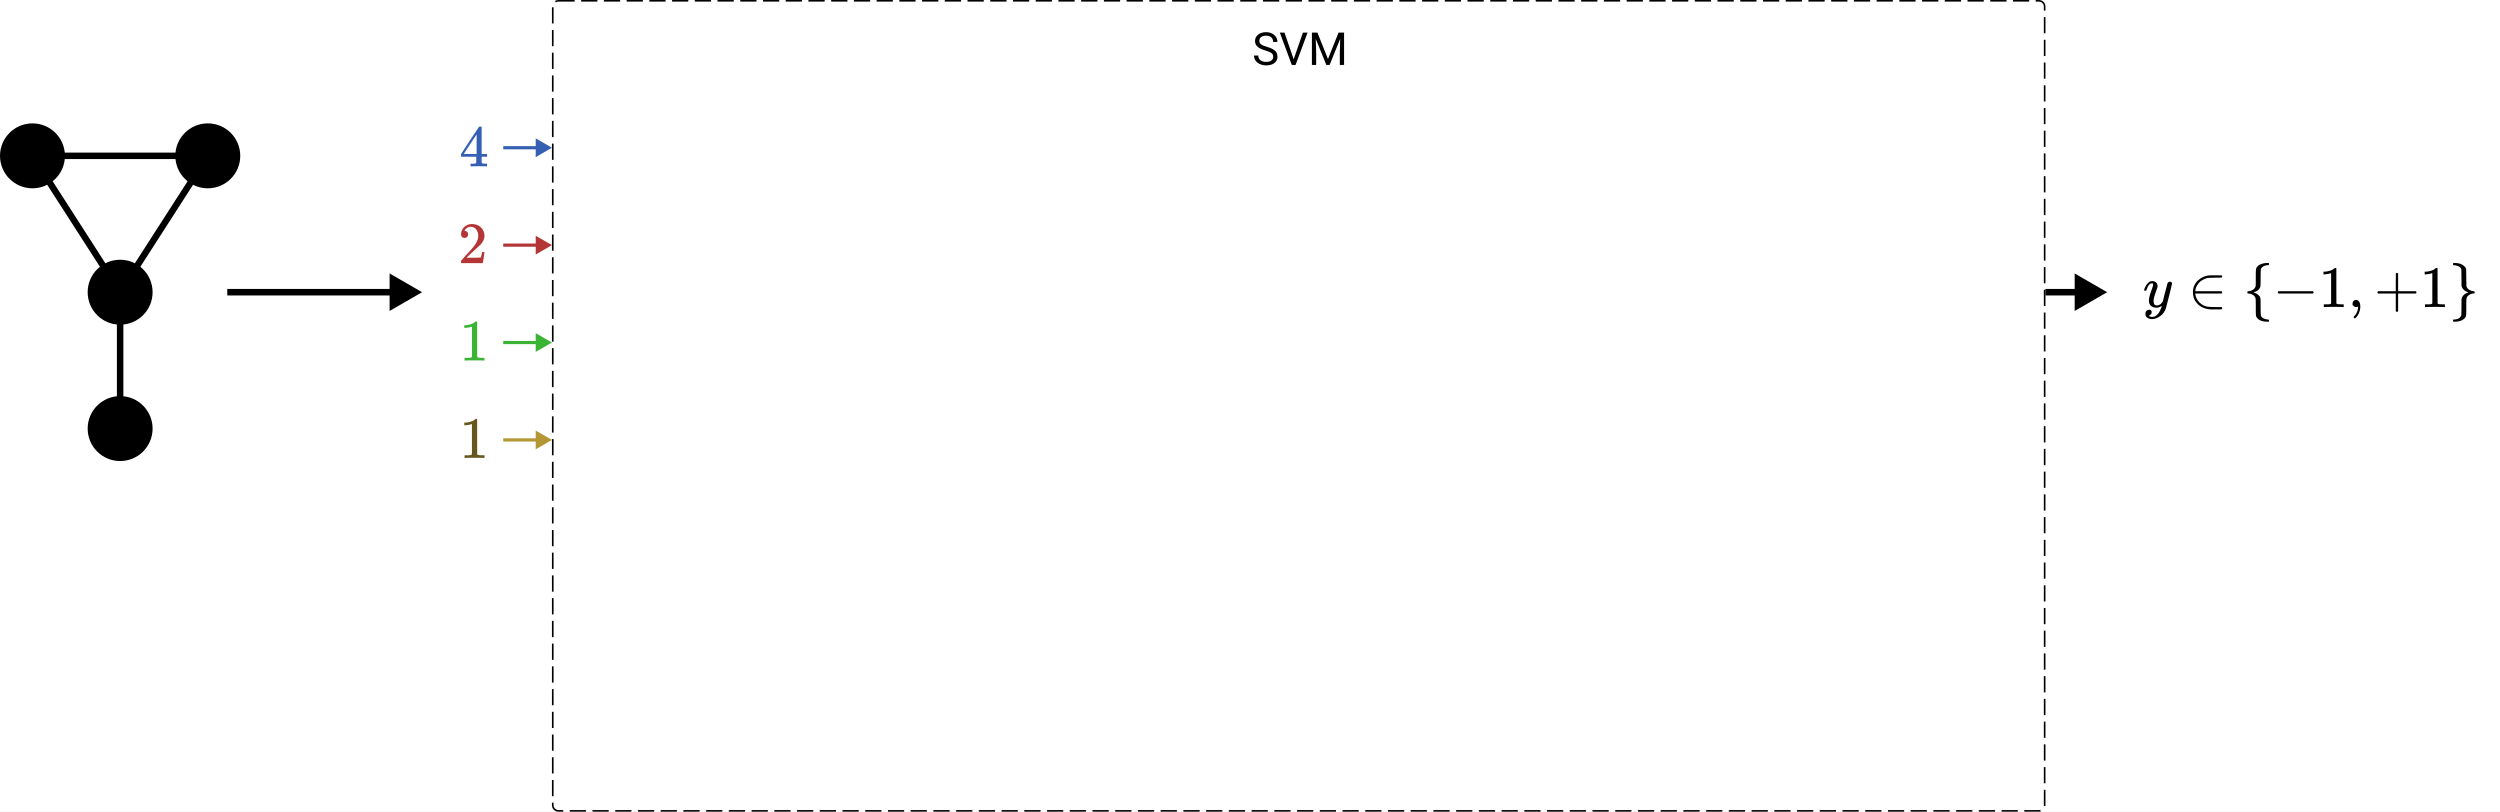
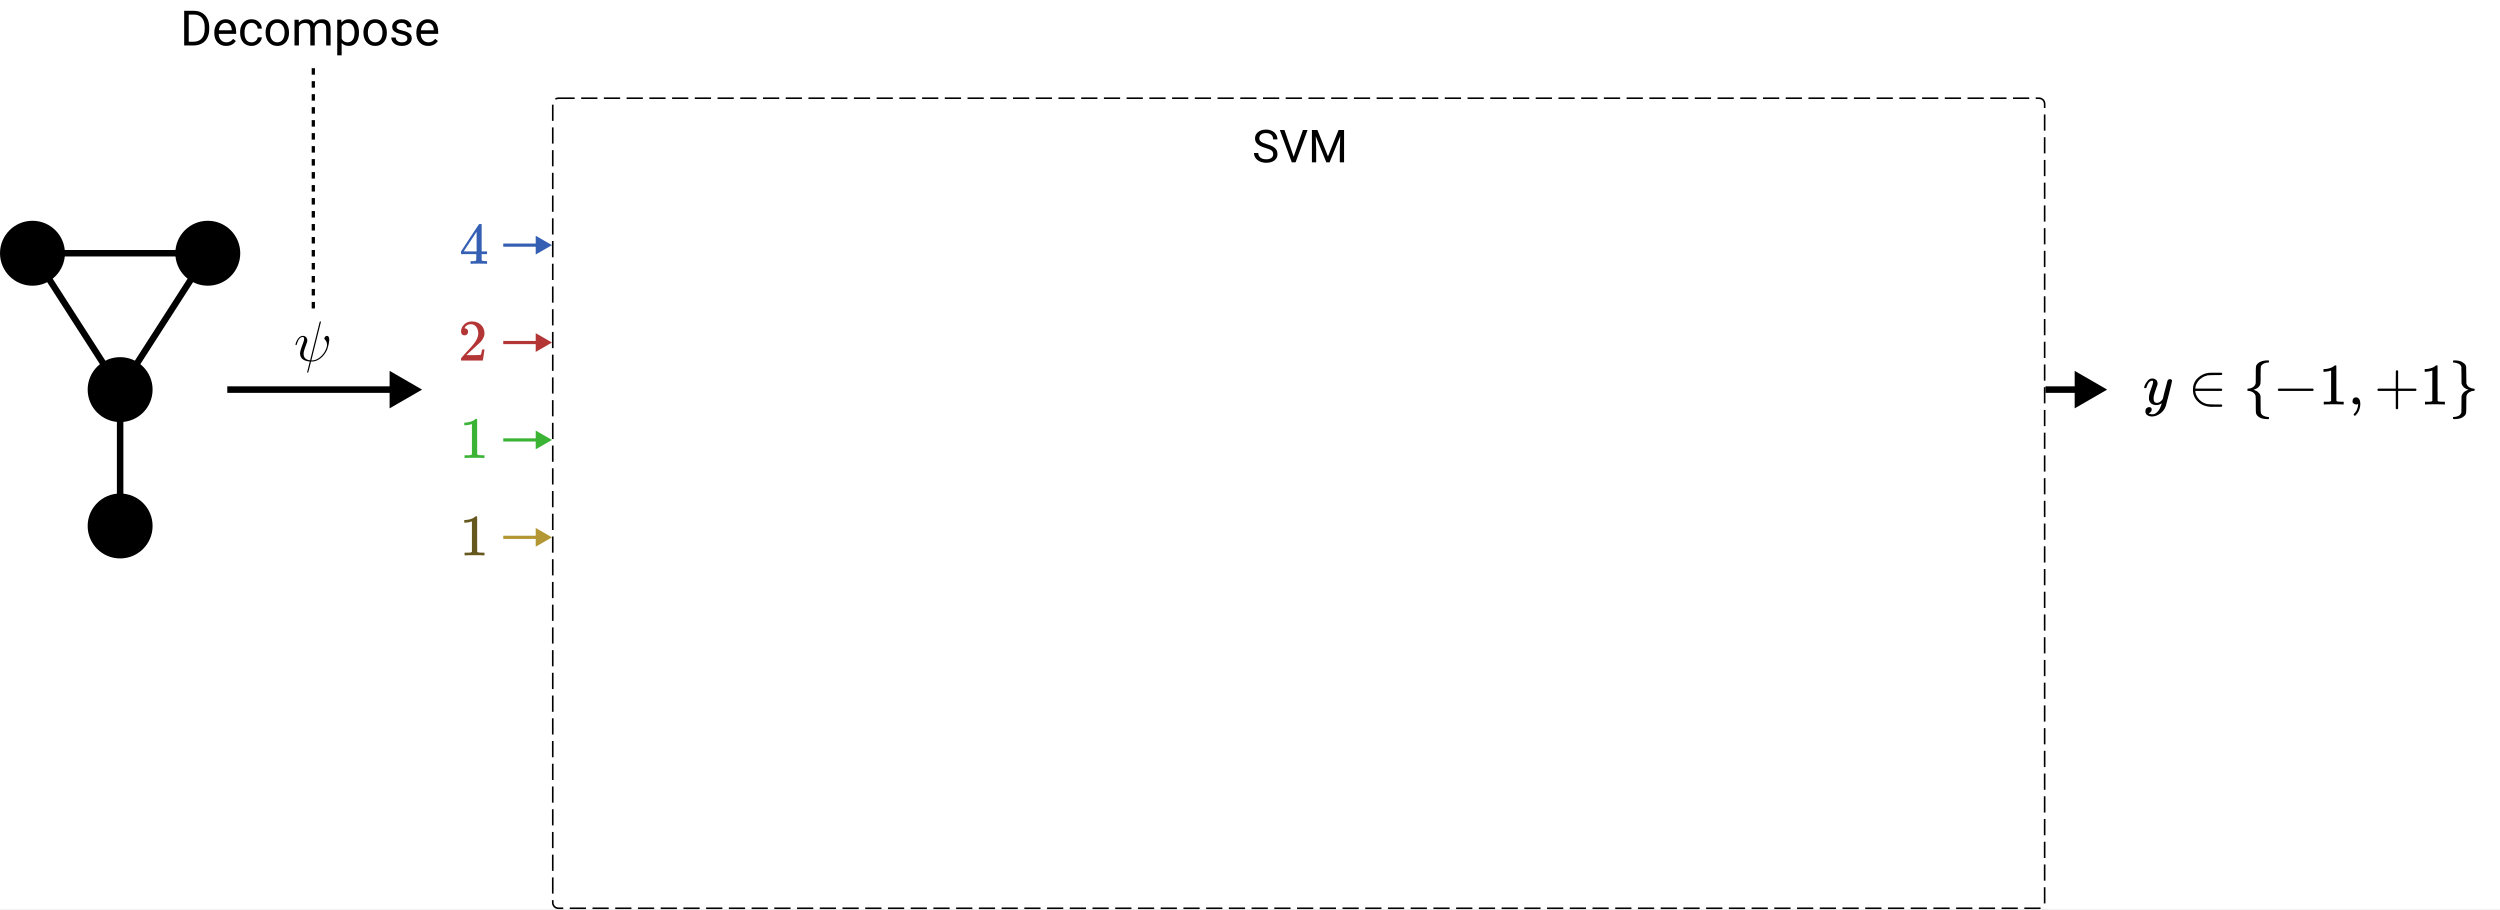
- <svg xmlns="http://www.w3.org/2000/svg" width="770" height="250" viewBox="0 0 770 250" fill="none">
-   <rect width="770" height="250" fill="white" />
-   <rect x="170.25" y="0.25" width="459.5" height="249.5" rx="1.75" stroke="black" stroke-width="0.5" stroke-dasharray="5 2" />
-   <path d="M130 90L120 84.227V95.773L130 90ZM70 91H121V89H70V91Z" fill="black" />
-   <path d="M37 90L37 132M37 90L64 48L10 48L37 90Z" stroke="black" stroke-width="2" />
-   <path d="M10 58C15.523 58 20 53.523 20 48C20 42.477 15.523 38 10 38C4.477 38 0 42.477 0 48C0 53.523 4.477 58 10 58Z" fill="black" />
-   <path d="M64 58C69.523 58 74 53.523 74 48C74 42.477 69.523 38 64 38C58.477 38 54 42.477 54 48C54 53.523 58.477 58 64 58Z" fill="black" />
-   <path d="M37 100C42.523 100 47 95.523 47 90C47 84.477 42.523 80 37 80C31.477 80 27 84.477 27 90C27 95.523 31.477 100 37 100Z" fill="black" />
-   <path d="M37 142C42.523 142 47 137.523 47 132C47 126.477 42.523 122 37 122C31.477 122 27 126.477 27 132C27 137.523 31.477 142 37 142Z" fill="black" />
-   <path d="M149.854 51.251C149.637 51.215 148.858 51.197 147.519 51.197C146.12 51.197 145.312 51.215 145.094 51.251H144.932V50.419H145.493C145.734 50.419 145.897 50.419 145.981 50.419C146.066 50.419 146.168 50.407 146.289 50.382C146.409 50.358 146.494 50.328 146.542 50.292C146.59 50.256 146.633 50.207 146.669 50.147C146.681 50.123 146.687 49.797 146.687 49.17V48.265H142V47.433L144.732 43.252C146.578 40.454 147.513 39.048 147.537 39.036C147.562 39.012 147.688 39 147.917 39H148.243L148.352 39.109V47.433H150.017V48.265H148.352V49.188C148.352 49.683 148.352 49.972 148.352 50.057C148.352 50.141 148.388 50.214 148.46 50.274C148.557 50.358 148.901 50.407 149.492 50.419H150.017V51.251H149.854ZM146.795 47.433V41.389L142.832 47.415L144.805 47.433H146.795Z" fill="#355FB3" />
-   <path d="M143.068 73.289C142.742 73.289 142.483 73.18 142.29 72.963C142.097 72.746 142 72.48 142 72.167C142 71.31 142.32 70.568 142.959 69.941C143.598 69.314 144.395 69 145.348 69C146.446 69 147.362 69.338 148.098 70.013C148.834 70.689 149.208 71.564 149.22 72.637C149.22 73.156 149.1 73.651 148.858 74.121C148.617 74.592 148.328 75.002 147.99 75.352C147.652 75.701 147.169 76.148 146.542 76.691C146.108 77.065 145.505 77.62 144.732 78.356L143.665 79.369L145.04 79.387C146.934 79.387 147.942 79.357 148.062 79.297C148.147 79.272 148.291 78.736 148.496 77.686V77.632H149.22V77.686C149.208 77.722 149.13 78.271 148.985 79.333C148.84 80.394 148.75 80.949 148.714 80.998V81.052H142V80.708V80.491C142 80.406 142.036 80.316 142.109 80.219C142.181 80.123 142.362 79.912 142.651 79.586C143.001 79.2 143.303 78.862 143.556 78.573C143.665 78.452 143.87 78.229 144.172 77.903C144.473 77.577 144.678 77.354 144.787 77.234C144.895 77.113 145.07 76.914 145.312 76.636C145.553 76.359 145.722 76.154 145.818 76.021C145.915 75.888 146.054 75.707 146.234 75.478C146.415 75.249 146.542 75.056 146.614 74.899C146.687 74.742 146.777 74.567 146.886 74.374C146.994 74.181 147.073 73.988 147.121 73.795C147.169 73.602 147.212 73.421 147.248 73.252C147.284 73.084 147.302 72.885 147.302 72.655C147.302 71.895 147.097 71.238 146.687 70.683C146.277 70.128 145.692 69.85 144.932 69.85C144.533 69.85 144.184 69.953 143.882 70.158C143.58 70.363 143.369 70.562 143.249 70.755C143.128 70.948 143.068 71.063 143.068 71.099C143.068 71.111 143.098 71.117 143.158 71.117C143.375 71.117 143.598 71.202 143.828 71.371C144.057 71.539 144.172 71.817 144.172 72.203C144.172 72.504 144.075 72.758 143.882 72.963C143.689 73.168 143.418 73.277 143.068 73.289Z" fill="#B33535" />
-   <path d="M145.352 100.593L145.117 100.683C144.948 100.743 144.707 100.804 144.393 100.864C144.08 100.924 143.73 100.966 143.344 100.991H143V100.158H143.344C143.911 100.134 144.436 100.044 144.918 99.887C145.401 99.73 145.739 99.585 145.932 99.453C146.125 99.32 146.293 99.187 146.438 99.054C146.462 99.018 146.535 99 146.655 99C146.764 99 146.867 99.036 146.963 99.109V104.519L146.981 109.948C147.066 110.033 147.138 110.087 147.198 110.111C147.259 110.135 147.403 110.159 147.633 110.183C147.862 110.208 148.236 110.22 148.755 110.22H149.225V111.052H149.026C148.773 111.016 147.814 110.998 146.149 110.998C144.508 110.998 143.561 111.016 143.308 111.052H143.09V110.22H143.561C143.826 110.22 144.056 110.22 144.249 110.22C144.442 110.22 144.592 110.214 144.701 110.201C144.81 110.189 144.906 110.171 144.991 110.147C145.075 110.123 145.123 110.111 145.135 110.111C145.147 110.111 145.184 110.081 145.244 110.021C145.304 109.96 145.34 109.936 145.352 109.948V100.593Z" fill="#3BB335" />
-   <path d="M145.352 130.593L145.117 130.683C144.948 130.743 144.707 130.804 144.393 130.864C144.08 130.924 143.73 130.966 143.344 130.991H143V130.158H143.344C143.911 130.134 144.436 130.044 144.918 129.887C145.401 129.73 145.739 129.585 145.932 129.452C146.125 129.32 146.293 129.187 146.438 129.054C146.462 129.018 146.535 129 146.655 129C146.764 129 146.867 129.036 146.963 129.109V134.519L146.981 139.948C147.066 140.033 147.138 140.087 147.198 140.111C147.259 140.135 147.403 140.159 147.633 140.183C147.862 140.208 148.236 140.22 148.755 140.22H149.225V141.052H149.026C148.773 141.016 147.814 140.998 146.149 140.998C144.508 140.998 143.561 141.016 143.308 141.052H143.09V140.22H143.561C143.826 140.22 144.056 140.22 144.249 140.22C144.442 140.22 144.592 140.214 144.701 140.201C144.81 140.189 144.906 140.171 144.991 140.147C145.075 140.123 145.123 140.111 145.135 140.111C145.147 140.111 145.184 140.081 145.244 140.021C145.304 139.96 145.34 139.936 145.352 139.948V130.593Z" fill="#66571E" />
-   <path d="M660.391 89.378C660.391 89.21 660.481 88.92 660.662 88.51C660.843 88.1 661.133 87.671 661.531 87.225C661.929 86.779 662.376 86.561 662.87 86.573C663.365 86.573 663.763 86.712 664.064 86.99C664.366 87.267 664.523 87.653 664.535 88.148C664.511 88.377 664.493 88.504 664.481 88.528C664.481 88.564 664.384 88.841 664.191 89.36C663.998 89.879 663.799 90.464 663.594 91.116C663.389 91.767 663.292 92.286 663.304 92.672C663.304 93.191 663.389 93.552 663.558 93.758C663.727 93.963 663.98 94.071 664.318 94.083C664.595 94.083 664.855 94.017 665.096 93.884C665.337 93.752 665.524 93.613 665.657 93.468C665.79 93.323 665.952 93.124 666.146 92.871C666.146 92.859 666.176 92.738 666.236 92.509C666.296 92.28 666.381 91.924 666.489 91.441C666.598 90.959 666.713 90.512 666.833 90.102C667.292 88.293 667.545 87.346 667.593 87.261C667.75 86.935 668.009 86.773 668.371 86.773C668.528 86.773 668.655 86.815 668.751 86.899C668.848 86.984 668.914 87.056 668.95 87.116C668.987 87.177 668.999 87.231 668.987 87.279C668.987 87.436 668.691 88.703 668.1 91.079C667.509 93.456 667.171 94.759 667.087 94.988C666.749 95.99 666.164 96.786 665.331 97.377C664.499 97.968 663.666 98.27 662.834 98.282C662.291 98.282 661.815 98.149 661.404 97.883C660.994 97.618 660.789 97.22 660.789 96.689C660.789 96.424 660.831 96.201 660.916 96.02C661 95.839 661.115 95.706 661.26 95.621C661.404 95.537 661.525 95.477 661.622 95.441C661.718 95.404 661.821 95.386 661.929 95.386C662.46 95.386 662.725 95.64 662.725 96.146C662.725 96.388 662.653 96.599 662.508 96.78C662.363 96.961 662.225 97.081 662.092 97.142C661.959 97.202 661.881 97.232 661.857 97.232L661.802 97.25C661.827 97.311 661.941 97.383 662.146 97.467C662.351 97.552 662.556 97.594 662.762 97.594H662.906C663.111 97.594 663.268 97.582 663.377 97.558C663.775 97.449 664.143 97.22 664.481 96.87C664.818 96.52 665.078 96.146 665.259 95.748C665.44 95.35 665.579 95.012 665.675 94.735C665.772 94.457 665.82 94.276 665.82 94.192L665.711 94.264C665.639 94.313 665.524 94.379 665.367 94.463C665.211 94.548 665.054 94.62 664.897 94.68C664.656 94.741 664.42 94.771 664.191 94.771C663.636 94.771 663.148 94.638 662.725 94.373C662.303 94.108 662.026 93.679 661.893 93.088C661.881 93.004 661.875 92.817 661.875 92.527C661.875 91.839 662.086 90.941 662.508 89.831C662.93 88.721 663.142 88.015 663.142 87.714C663.142 87.701 663.142 87.689 663.142 87.677C663.142 87.569 663.142 87.496 663.142 87.46C663.142 87.424 663.117 87.382 663.069 87.334C663.021 87.285 662.955 87.261 662.87 87.261H662.798C662.52 87.261 662.267 87.376 662.038 87.605C661.809 87.834 661.628 88.082 661.495 88.347C661.362 88.612 661.26 88.866 661.187 89.107C661.115 89.348 661.067 89.481 661.042 89.505C661.018 89.529 660.922 89.541 660.753 89.541H660.5C660.427 89.469 660.391 89.415 660.391 89.378Z" fill="black" />
-   <path d="M675.425 90.048C675.425 88.576 675.92 87.37 676.909 86.429C677.898 85.488 679.068 84.951 680.42 84.818C680.432 84.818 680.534 84.818 680.727 84.818C680.92 84.818 681.174 84.812 681.487 84.8C681.801 84.788 682.103 84.788 682.392 84.8H684.184C684.365 84.897 684.455 85.017 684.455 85.162C684.455 85.271 684.377 85.385 684.22 85.506L682.338 85.524C680.999 85.536 680.172 85.572 679.859 85.632C679.268 85.777 678.743 85.994 678.284 86.284C677.826 86.573 677.47 86.869 677.217 87.171C676.963 87.472 676.746 87.804 676.565 88.166C676.384 88.528 676.276 88.817 676.239 89.034C676.203 89.252 676.173 89.457 676.149 89.65V89.686H684.184C684.365 89.782 684.455 89.903 684.455 90.048C684.455 90.193 684.365 90.313 684.184 90.41H676.149V90.446C676.149 90.699 676.209 91.007 676.33 91.369C676.451 91.731 676.65 92.123 676.927 92.545C677.205 92.967 677.591 93.353 678.085 93.703C678.58 94.053 679.165 94.3 679.841 94.445C680.166 94.518 680.999 94.56 682.338 94.572H684.22C684.377 94.692 684.455 94.813 684.455 94.934C684.455 95.079 684.365 95.199 684.184 95.296H682.428C682.344 95.296 682.193 95.296 681.976 95.296C681.759 95.296 681.584 95.302 681.451 95.314C679.581 95.314 678.103 94.795 677.018 93.758C675.956 92.768 675.425 91.532 675.425 90.048Z" fill="black" />
-   <path d="M698.856 98.752C698.856 98.909 698.82 99.024 698.747 99.096H698.422C696.865 99.096 695.78 98.698 695.164 97.902C695.104 97.817 695.056 97.745 695.02 97.684C694.983 97.624 694.953 97.558 694.929 97.485C694.905 97.413 694.881 97.335 694.857 97.25C694.833 97.166 694.82 97.075 694.82 96.979C694.82 96.882 694.814 96.749 694.802 96.581C694.79 96.412 694.784 96.249 694.784 96.092C694.784 95.935 694.784 95.712 694.784 95.422C694.784 95.133 694.784 94.849 694.784 94.572C694.784 94.319 694.784 93.999 694.784 93.613C694.772 92.539 694.742 91.936 694.694 91.803C694.682 91.791 694.676 91.779 694.676 91.767C694.507 91.333 694.205 90.995 693.771 90.754C693.337 90.512 692.908 90.392 692.486 90.392C692.353 90.392 692.269 90.374 692.233 90.338C692.197 90.301 692.178 90.205 692.178 90.048C692.178 89.891 692.197 89.795 692.233 89.758C692.269 89.722 692.353 89.704 692.486 89.704C692.896 89.704 693.318 89.584 693.753 89.342C694.187 89.101 694.495 88.763 694.676 88.329C694.736 88.196 694.766 88.003 694.766 87.75C694.766 87.496 694.772 86.579 694.784 84.999V84.094C694.784 83.431 694.82 82.966 694.893 82.701C694.965 82.436 695.14 82.182 695.418 81.941C695.731 81.627 696.214 81.374 696.865 81.181C697.312 81.084 697.631 81.03 697.824 81.018C697.849 81.018 697.927 81.018 698.06 81.018C698.192 81.018 698.301 81.012 698.385 81H698.747C698.82 81.072 698.856 81.181 698.856 81.326C698.856 81.483 698.838 81.579 698.802 81.615C698.777 81.651 698.681 81.669 698.512 81.669C697.873 81.706 697.372 81.85 697.01 82.104C696.648 82.357 696.431 82.611 696.359 82.864C696.298 83.021 696.268 83.913 696.268 85.542V87.026C696.268 87.593 696.25 87.979 696.214 88.184C696.178 88.389 696.075 88.624 695.906 88.89C695.532 89.409 695.007 89.764 694.332 89.957L694.079 90.048L694.332 90.138C694.549 90.211 694.766 90.301 694.983 90.41C695.2 90.518 695.454 90.724 695.743 91.025C696.033 91.327 696.202 91.683 696.25 92.093C696.262 92.165 696.268 92.986 696.268 94.554C696.268 96.183 696.298 97.075 696.359 97.232C696.479 97.558 696.739 97.829 697.137 98.046C697.535 98.263 697.993 98.39 698.512 98.426C698.681 98.426 698.777 98.445 698.802 98.481C698.838 98.517 698.856 98.607 698.856 98.752Z" fill="black" />
-   <path d="M701.57 90.283C701.57 90.283 701.57 90.205 701.57 90.048C701.57 89.891 701.655 89.77 701.824 89.686H712.337C712.518 89.783 712.609 89.903 712.609 90.048C712.609 90.193 712.518 90.313 712.337 90.41H701.824C701.655 90.326 701.57 90.205 701.57 90.048V90.283Z" fill="black" />
-   <path d="M717.983 84.112L717.748 84.203C717.579 84.263 717.338 84.323 717.024 84.384C716.711 84.444 716.361 84.486 715.975 84.51H715.631V83.678H715.975C716.542 83.654 717.066 83.564 717.549 83.407C718.032 83.25 718.369 83.105 718.562 82.972C718.755 82.84 718.924 82.707 719.069 82.574C719.093 82.538 719.166 82.52 719.286 82.52C719.395 82.52 719.497 82.556 719.594 82.629V88.039L719.612 93.468C719.696 93.552 719.769 93.607 719.829 93.631C719.889 93.655 720.034 93.679 720.263 93.703C720.493 93.727 720.867 93.74 721.385 93.74H721.856V94.572H721.657C721.403 94.536 720.444 94.518 718.78 94.518C717.139 94.518 716.192 94.536 715.938 94.572H715.721V93.74H716.192C716.457 93.74 716.686 93.74 716.879 93.74C717.072 93.74 717.223 93.734 717.332 93.721C717.44 93.709 717.537 93.691 717.621 93.667C717.706 93.643 717.754 93.631 717.766 93.631C717.778 93.631 717.814 93.601 717.875 93.54C717.935 93.48 717.971 93.456 717.983 93.468V84.112Z" fill="black" />
-   <path d="M724.588 93.939C724.588 93.939 724.588 93.788 724.588 93.486C724.588 93.185 724.685 92.925 724.878 92.708C725.071 92.491 725.33 92.382 725.656 92.382C725.994 92.382 726.295 92.533 726.561 92.835C726.826 93.136 726.965 93.667 726.977 94.427C726.977 94.849 726.923 95.26 726.814 95.658C726.706 96.056 726.579 96.4 726.434 96.689C726.289 96.979 726.133 97.226 725.964 97.431C725.795 97.636 725.65 97.799 725.529 97.92C725.409 98.04 725.33 98.095 725.294 98.083C725.246 98.083 725.167 98.028 725.059 97.92C724.95 97.811 724.896 97.733 724.896 97.684C724.896 97.636 724.962 97.54 725.095 97.395C725.228 97.25 725.379 97.069 725.547 96.852C725.716 96.635 725.873 96.333 726.018 95.947C726.163 95.561 726.259 95.121 726.307 94.626V94.409L726.289 94.427C726.265 94.439 726.235 94.451 726.199 94.463C726.163 94.475 726.127 94.493 726.09 94.518C726.054 94.542 726 94.554 725.927 94.554C725.855 94.554 725.783 94.56 725.71 94.572C725.385 94.572 725.119 94.469 724.914 94.264L724.588 93.939Z" fill="black" />
-   <path d="M732.236 90.283C732.236 90.283 732.236 90.205 732.236 90.048C732.236 89.891 732.32 89.77 732.489 89.686H737.9V86.972L737.918 84.257C738.039 84.1 738.153 84.022 738.262 84.022C738.419 84.022 738.539 84.112 738.624 84.293V89.686H744.016C744.197 89.782 744.288 89.903 744.288 90.048C744.288 90.193 744.197 90.313 744.016 90.41H738.624V95.802C738.527 95.971 738.419 96.056 738.298 96.056H738.262H738.225C738.081 96.056 737.972 95.971 737.9 95.802V90.41H732.489C732.32 90.325 732.236 90.205 732.236 90.048V90.283Z" fill="black" />
-   <path d="M749.156 84.112L748.92 84.203C748.751 84.263 748.51 84.323 748.196 84.384C747.883 84.444 747.533 84.486 747.147 84.51H746.803V83.678H747.147C747.714 83.654 748.239 83.564 748.721 83.407C749.204 83.25 749.542 83.105 749.735 82.972C749.928 82.84 750.097 82.707 750.241 82.574C750.265 82.538 750.338 82.52 750.458 82.52C750.567 82.52 750.67 82.556 750.766 82.629V88.039L750.784 93.468C750.869 93.552 750.941 93.607 751.001 93.631C751.062 93.655 751.206 93.679 751.436 93.703C751.665 93.727 752.039 93.74 752.558 93.74H753.028V94.572H752.829C752.576 94.536 751.617 94.518 749.952 94.518C748.311 94.518 747.364 94.536 747.111 94.572H746.894V93.74H747.364C747.629 93.74 747.859 93.74 748.052 93.74C748.245 93.74 748.395 93.734 748.504 93.721C748.613 93.709 748.709 93.691 748.794 93.667C748.878 93.643 748.926 93.631 748.938 93.631C748.95 93.631 748.987 93.601 749.047 93.54C749.107 93.48 749.143 93.456 749.156 93.468V84.112Z" fill="black" />
-   <path d="M755.525 81.344C755.525 81.175 755.543 81.078 755.58 81.054C755.616 81.03 755.736 81.012 755.941 81C756.943 81 757.715 81.151 758.258 81.452C758.801 81.754 759.181 82.086 759.398 82.448C759.506 82.701 759.567 82.912 759.579 83.081C759.591 83.25 759.603 84.058 759.615 85.506C759.627 87.183 759.639 88.051 759.651 88.112C759.808 88.655 760.122 89.053 760.592 89.306C761.063 89.559 761.497 89.692 761.895 89.704C762.028 89.704 762.112 89.722 762.148 89.758C762.185 89.795 762.203 89.891 762.203 90.048C762.203 90.205 762.185 90.301 762.148 90.338C762.112 90.374 762.028 90.392 761.895 90.392C761.449 90.392 761.014 90.518 760.592 90.772C760.17 91.025 759.886 91.345 759.742 91.731C759.681 91.9 759.645 92.117 759.633 92.382C759.621 92.648 759.615 93.546 759.615 95.079V96.001C759.615 96.665 759.579 97.129 759.506 97.395C759.434 97.66 759.259 97.914 758.982 98.155C758.33 98.782 757.323 99.096 755.96 99.096C755.742 99.096 755.616 99.078 755.58 99.042C755.543 99.005 755.525 98.903 755.525 98.734C755.525 98.662 755.525 98.619 755.525 98.607C755.525 98.595 755.531 98.565 755.543 98.517C755.555 98.469 755.574 98.445 755.598 98.445C755.622 98.445 755.67 98.439 755.742 98.426C755.911 98.426 756.098 98.408 756.303 98.372C756.508 98.336 756.738 98.276 756.991 98.191C757.244 98.107 757.468 97.968 757.661 97.775C757.854 97.582 757.998 97.353 758.095 97.087C758.107 97.027 758.119 96.17 758.131 94.518L758.149 92.057C758.306 91.369 758.728 90.82 759.416 90.41C759.838 90.205 760.14 90.084 760.321 90.048C760.019 89.963 759.718 89.843 759.416 89.686C758.752 89.276 758.342 88.781 758.185 88.202L758.149 88.021L758.131 85.56C758.119 83.907 758.107 83.051 758.095 82.99C757.95 82.508 757.63 82.17 757.136 81.977C756.641 81.784 756.177 81.682 755.742 81.669C755.634 81.669 755.574 81.651 755.561 81.615C755.549 81.579 755.537 81.489 755.525 81.344Z" fill="black" />
-   <path d="M170 45.5L165 42.613V48.387L170 45.5ZM155 46H165.5V45H155V46Z" fill="#355FB3" />
-   <path d="M170 75.5L165 72.613V78.387L170 75.5ZM155 76H165.5V75H155V76Z" fill="#B33535" />
-   <path d="M170 105.5L165 102.613V108.387L170 105.5ZM155 106H165.5V105H155V106Z" fill="#3BB335" />
-   <path d="M170 135.5L165 132.613V138.387L170 135.5ZM155 136H165.5V135H155V136Z" fill="#B39735" />
-   <path d="M649 90L639 84.227V95.773L649 90ZM630 91H640V89H630V91Z" fill="black" />
-   <path d="M389.774 15.563C388.648 15.24 387.828 14.843 387.313 14.374C386.803 13.9 386.547 13.317 386.547 12.624C386.547 11.84 386.86 11.193 387.484 10.683C388.113 10.168 388.929 9.91 389.931 9.91C390.615 9.91 391.223 10.042 391.756 10.307C392.294 10.571 392.709 10.935 393.001 11.4C393.297 11.865 393.445 12.373 393.445 12.925H392.126C392.126 12.323 391.934 11.852 391.551 11.51C391.169 11.163 390.628 10.99 389.931 10.99C389.284 10.99 388.778 11.134 388.414 11.421C388.054 11.704 387.874 12.098 387.874 12.604C387.874 13.009 388.045 13.353 388.386 13.636C388.733 13.914 389.318 14.169 390.143 14.401C390.973 14.634 391.62 14.891 392.085 15.174C392.554 15.452 392.9 15.778 393.124 16.151C393.351 16.525 393.465 16.965 393.465 17.471C393.465 18.277 393.151 18.924 392.522 19.412C391.893 19.895 391.052 20.137 390 20.137C389.316 20.137 388.678 20.007 388.086 19.747C387.493 19.483 387.035 19.123 386.711 18.667C386.392 18.211 386.233 17.694 386.233 17.115H387.552C387.552 17.717 387.773 18.193 388.215 18.544C388.662 18.89 389.257 19.064 390 19.064C390.692 19.064 391.223 18.922 391.592 18.64C391.961 18.357 392.146 17.972 392.146 17.484C392.146 16.997 391.975 16.621 391.633 16.356C391.292 16.088 390.672 15.823 389.774 15.563ZM398.449 18.257L401.293 10.047H402.728L399.037 20H397.875L394.19 10.047H395.619L398.449 18.257ZM405.763 10.047L409.017 18.168L412.271 10.047H413.973L413.973 20H412.661L412.661 16.124L412.784 11.94L409.516 20H408.511L405.251 11.961L405.38 16.124L405.38 20H404.068L404.068 10.047H405.763Z" fill="black" />
+ <svg xmlns="http://www.w3.org/2000/svg" width="770" height="280" viewBox="0 0 770 280" fill="none">
+   <rect width="770" height="280" fill="white" />
+   <rect x="170.25" y="30.25" width="459.5" height="249.5" rx="1.75" stroke="black" stroke-width="0.5" stroke-dasharray="5 2" />
+   <path d="M130 120L120 114.226V125.774L130 120ZM70 121H121V119H70V121Z" fill="black" />
+   <path d="M37 120L37 162M37 120L64 78L10 78L37 120Z" stroke="black" stroke-width="2" />
+   <path d="M10 88C15.523 88 20 83.523 20 78C20 72.477 15.523 68 10 68C4.477 68 0 72.477 0 78C0 83.523 4.477 88 10 88Z" fill="black" />
+   <path d="M64 88C69.523 88 74 83.523 74 78C74 72.477 69.523 68 64 68C58.477 68 54 72.477 54 78C54 83.523 58.477 88 64 88Z" fill="black" />
+   <path d="M37 130C42.523 130 47 125.523 47 120C47 114.477 42.523 110 37 110C31.477 110 27 114.477 27 120C27 125.523 31.477 130 37 130Z" fill="black" />
+   <path d="M37 172C42.523 172 47 167.523 47 162C47 156.477 42.523 152 37 152C31.477 152 27 156.477 27 162C27 167.523 31.477 172 37 172Z" fill="black" />
+   <path d="M149.854 81.251C149.637 81.215 148.858 81.197 147.519 81.197C146.12 81.197 145.312 81.215 145.094 81.251H144.932V80.419H145.493C145.734 80.419 145.897 80.419 145.981 80.419C146.066 80.419 146.168 80.406 146.289 80.382C146.409 80.358 146.494 80.328 146.542 80.292C146.59 80.256 146.633 80.207 146.669 80.147C146.681 80.123 146.687 79.797 146.687 79.17V78.265H142V77.433L144.732 73.252C146.578 70.454 147.513 69.048 147.537 69.036C147.562 69.012 147.688 69 147.917 69H148.243L148.352 69.109V77.433H150.017V78.265H148.352V79.188C148.352 79.683 148.352 79.972 148.352 80.057C148.352 80.141 148.388 80.213 148.46 80.274C148.557 80.358 148.901 80.406 149.492 80.419H150.017V81.251H149.854ZM146.795 77.433V71.389L142.832 77.415L144.805 77.433H146.795Z" fill="#355FB3" />
+   <path d="M143.068 103.289C142.742 103.289 142.483 103.18 142.29 102.963C142.097 102.746 142 102.48 142 102.167C142 101.31 142.32 100.568 142.959 99.941C143.598 99.314 144.395 99 145.348 99C146.446 99 147.362 99.338 148.098 100.013C148.834 100.689 149.208 101.564 149.22 102.637C149.22 103.156 149.1 103.651 148.858 104.121C148.617 104.592 148.328 105.002 147.99 105.352C147.652 105.701 147.169 106.148 146.542 106.691C146.108 107.065 145.505 107.62 144.732 108.356L143.665 109.369L145.04 109.387C146.934 109.387 147.942 109.357 148.062 109.297C148.147 109.272 148.291 108.736 148.496 107.686V107.632H149.22V107.686C149.208 107.722 149.13 108.271 148.985 109.333C148.84 110.394 148.75 110.949 148.714 110.998V111.052H142V110.708V110.491C142 110.406 142.036 110.316 142.109 110.219C142.181 110.123 142.362 109.912 142.651 109.586C143.001 109.2 143.303 108.862 143.556 108.573C143.665 108.452 143.87 108.229 144.172 107.903C144.473 107.577 144.678 107.354 144.787 107.234C144.895 107.113 145.07 106.914 145.312 106.636C145.553 106.359 145.722 106.154 145.818 106.021C145.915 105.888 146.054 105.708 146.234 105.478C146.415 105.249 146.542 105.056 146.614 104.899C146.687 104.742 146.777 104.567 146.886 104.374C146.994 104.181 147.073 103.988 147.121 103.795C147.169 103.602 147.212 103.421 147.248 103.253C147.284 103.084 147.302 102.885 147.302 102.655C147.302 101.895 147.097 101.238 146.687 100.683C146.277 100.128 145.692 99.85 144.932 99.85C144.533 99.85 144.184 99.953 143.882 100.158C143.58 100.363 143.369 100.562 143.249 100.755C143.128 100.948 143.068 101.063 143.068 101.099C143.068 101.111 143.098 101.117 143.158 101.117C143.375 101.117 143.598 101.202 143.828 101.371C144.057 101.539 144.172 101.817 144.172 102.203C144.172 102.505 144.075 102.758 143.882 102.963C143.689 103.168 143.418 103.277 143.068 103.289Z" fill="#B33535" />
+   <path d="M145.352 130.593L145.117 130.683C144.948 130.743 144.707 130.804 144.393 130.864C144.08 130.924 143.73 130.966 143.344 130.991H143V130.158H143.344C143.911 130.134 144.436 130.044 144.918 129.887C145.401 129.73 145.739 129.585 145.932 129.452C146.125 129.32 146.293 129.187 146.438 129.054C146.462 129.018 146.535 129 146.655 129C146.764 129 146.867 129.036 146.963 129.109V134.519L146.981 139.948C147.066 140.033 147.138 140.087 147.198 140.111C147.259 140.135 147.403 140.159 147.633 140.183C147.862 140.208 148.236 140.22 148.755 140.22H149.225V141.052H149.026C148.773 141.016 147.814 140.998 146.149 140.998C144.508 140.998 143.561 141.016 143.308 141.052H143.09V140.22H143.561C143.826 140.22 144.056 140.22 144.249 140.22C144.442 140.22 144.592 140.214 144.701 140.201C144.81 140.189 144.906 140.171 144.991 140.147C145.075 140.123 145.123 140.111 145.135 140.111C145.147 140.111 145.184 140.081 145.244 140.021C145.304 139.96 145.34 139.936 145.352 139.948V130.593Z" fill="#3BB335" />
+   <path d="M145.352 160.593L145.117 160.683C144.948 160.743 144.707 160.804 144.393 160.864C144.08 160.924 143.73 160.966 143.344 160.991H143V160.158H143.344C143.911 160.134 144.436 160.044 144.918 159.887C145.401 159.73 145.739 159.585 145.932 159.452C146.125 159.32 146.293 159.187 146.438 159.054C146.462 159.018 146.535 159 146.655 159C146.764 159 146.867 159.036 146.963 159.109V164.519L146.981 169.948C147.066 170.033 147.138 170.087 147.198 170.111C147.259 170.135 147.403 170.159 147.633 170.183C147.862 170.208 148.236 170.22 148.755 170.22H149.225V171.052H149.026C148.773 171.016 147.814 170.998 146.149 170.998C144.508 170.998 143.561 171.016 143.308 171.052H143.09V170.22H143.561C143.826 170.22 144.056 170.22 144.249 170.22C144.442 170.22 144.592 170.214 144.701 170.201C144.81 170.189 144.906 170.171 144.991 170.147C145.075 170.123 145.123 170.111 145.135 170.111C145.147 170.111 145.184 170.081 145.244 170.021C145.304 169.96 145.34 169.936 145.352 169.948V160.593Z" fill="#66571E" />
+   <path d="M660.391 119.378C660.391 119.209 660.481 118.92 660.662 118.51C660.843 118.1 661.133 117.671 661.531 117.225C661.929 116.779 662.376 116.561 662.87 116.574C663.365 116.574 663.763 116.712 664.064 116.99C664.366 117.267 664.523 117.653 664.535 118.148C664.511 118.377 664.493 118.504 664.481 118.528C664.481 118.564 664.384 118.842 664.191 119.36C663.998 119.879 663.799 120.464 663.594 121.116C663.389 121.767 663.292 122.286 663.304 122.672C663.304 123.191 663.389 123.553 663.558 123.758C663.727 123.963 663.98 124.071 664.318 124.083C664.595 124.083 664.855 124.017 665.096 123.884C665.337 123.752 665.524 123.613 665.657 123.468C665.79 123.323 665.952 123.124 666.146 122.871C666.146 122.859 666.176 122.738 666.236 122.509C666.296 122.28 666.381 121.924 666.489 121.441C666.598 120.959 666.713 120.512 666.833 120.102C667.292 118.293 667.545 117.346 667.593 117.261C667.75 116.935 668.009 116.773 668.371 116.773C668.528 116.773 668.655 116.815 668.751 116.899C668.848 116.984 668.914 117.056 668.95 117.116C668.987 117.177 668.999 117.231 668.987 117.279C668.987 117.436 668.691 118.703 668.1 121.079C667.509 123.456 667.171 124.759 667.087 124.988C666.749 125.989 666.164 126.786 665.331 127.377C664.499 127.968 663.666 128.27 662.834 128.282C662.291 128.282 661.815 128.149 661.404 127.884C660.994 127.618 660.789 127.22 660.789 126.689C660.789 126.424 660.831 126.201 660.916 126.02C661 125.839 661.115 125.706 661.26 125.622C661.404 125.537 661.525 125.477 661.622 125.441C661.718 125.404 661.821 125.386 661.929 125.386C662.46 125.386 662.725 125.64 662.725 126.146C662.725 126.388 662.653 126.599 662.508 126.78C662.363 126.961 662.225 127.081 662.092 127.142C661.959 127.202 661.881 127.232 661.857 127.232L661.802 127.25C661.827 127.31 661.941 127.383 662.146 127.467C662.351 127.552 662.556 127.594 662.762 127.594H662.906C663.111 127.594 663.268 127.582 663.377 127.558C663.775 127.449 664.143 127.22 664.481 126.87C664.818 126.52 665.078 126.146 665.259 125.748C665.44 125.35 665.579 125.012 665.675 124.735C665.772 124.457 665.82 124.276 665.82 124.192L665.711 124.264C665.639 124.313 665.524 124.379 665.367 124.463C665.211 124.548 665.054 124.62 664.897 124.681C664.656 124.741 664.42 124.771 664.191 124.771C663.636 124.771 663.148 124.638 662.725 124.373C662.303 124.107 662.026 123.679 661.893 123.088C661.881 123.004 661.875 122.817 661.875 122.527C661.875 121.839 662.086 120.941 662.508 119.831C662.93 118.721 663.142 118.015 663.142 117.714C663.142 117.701 663.142 117.689 663.142 117.677C663.142 117.569 663.142 117.496 663.142 117.46C663.142 117.424 663.117 117.382 663.069 117.334C663.021 117.285 662.955 117.261 662.87 117.261H662.798C662.52 117.261 662.267 117.376 662.038 117.605C661.809 117.834 661.628 118.082 661.495 118.347C661.362 118.612 661.26 118.866 661.187 119.107C661.115 119.348 661.067 119.481 661.042 119.505C661.018 119.529 660.922 119.541 660.753 119.541H660.5C660.427 119.469 660.391 119.415 660.391 119.378Z" fill="black" />
+   <path d="M675.425 120.048C675.425 118.576 675.92 117.37 676.909 116.429C677.898 115.488 679.068 114.951 680.42 114.818C680.432 114.818 680.534 114.818 680.727 114.818C680.92 114.818 681.174 114.812 681.487 114.8C681.801 114.788 682.103 114.788 682.392 114.8H684.184C684.365 114.897 684.455 115.017 684.455 115.162C684.455 115.271 684.377 115.385 684.22 115.506L682.338 115.524C680.999 115.536 680.172 115.572 679.859 115.632C679.268 115.777 678.743 115.994 678.284 116.284C677.826 116.573 677.47 116.869 677.217 117.171C676.963 117.472 676.746 117.804 676.565 118.166C676.384 118.528 676.276 118.817 676.239 119.035C676.203 119.252 676.173 119.457 676.149 119.65V119.686H684.184C684.365 119.782 684.455 119.903 684.455 120.048C684.455 120.193 684.365 120.313 684.184 120.41H676.149V120.446C676.149 120.699 676.209 121.007 676.33 121.369C676.451 121.731 676.65 122.123 676.927 122.545C677.205 122.967 677.591 123.353 678.085 123.703C678.58 124.053 679.165 124.3 679.841 124.445C680.166 124.518 680.999 124.56 682.338 124.572H684.22C684.377 124.693 684.455 124.813 684.455 124.934C684.455 125.079 684.365 125.199 684.184 125.296H682.428C682.344 125.296 682.193 125.296 681.976 125.296C681.759 125.296 681.584 125.302 681.451 125.314C679.581 125.314 678.103 124.795 677.018 123.758C675.956 122.768 675.425 121.532 675.425 120.048Z" fill="black" />
+   <path d="M698.856 128.752C698.856 128.909 698.82 129.024 698.747 129.096H698.422C696.865 129.096 695.78 128.698 695.164 127.902C695.104 127.817 695.056 127.745 695.02 127.684C694.983 127.624 694.953 127.558 694.929 127.485C694.905 127.413 694.881 127.335 694.857 127.25C694.833 127.166 694.82 127.075 694.82 126.979C694.82 126.882 694.814 126.749 694.802 126.581C694.79 126.412 694.784 126.249 694.784 126.092C694.784 125.935 694.784 125.712 694.784 125.422C694.784 125.133 694.784 124.849 694.784 124.572C694.784 124.319 694.784 123.999 694.784 123.613C694.772 122.539 694.742 121.936 694.694 121.803C694.682 121.791 694.676 121.779 694.676 121.767C694.507 121.333 694.205 120.995 693.771 120.754C693.337 120.512 692.908 120.392 692.486 120.392C692.353 120.392 692.269 120.374 692.233 120.337C692.197 120.301 692.178 120.205 692.178 120.048C692.178 119.891 692.197 119.795 692.233 119.758C692.269 119.722 692.353 119.704 692.486 119.704C692.896 119.704 693.318 119.583 693.753 119.342C694.187 119.101 694.495 118.763 694.676 118.329C694.736 118.196 694.766 118.003 694.766 117.75C694.766 117.496 694.772 116.58 694.784 114.999V114.094C694.784 113.431 694.82 112.966 694.893 112.701C694.965 112.436 695.14 112.182 695.418 111.941C695.731 111.627 696.214 111.374 696.865 111.181C697.312 111.084 697.631 111.03 697.824 111.018C697.849 111.018 697.927 111.018 698.06 111.018C698.192 111.018 698.301 111.012 698.385 111H698.747C698.82 111.072 698.856 111.181 698.856 111.326C698.856 111.483 698.838 111.579 698.802 111.615C698.777 111.651 698.681 111.669 698.512 111.669C697.873 111.706 697.372 111.85 697.01 112.104C696.648 112.357 696.431 112.61 696.359 112.864C696.298 113.021 696.268 113.913 696.268 115.542V117.026C696.268 117.593 696.25 117.979 696.214 118.184C696.178 118.389 696.075 118.624 695.906 118.89C695.532 119.409 695.007 119.764 694.332 119.957L694.079 120.048L694.332 120.138C694.549 120.211 694.766 120.301 694.983 120.41C695.2 120.518 695.454 120.724 695.743 121.025C696.033 121.327 696.202 121.683 696.25 122.093C696.262 122.165 696.268 122.986 696.268 124.554C696.268 126.182 696.298 127.075 696.359 127.232C696.479 127.558 696.739 127.829 697.137 128.046C697.535 128.264 697.993 128.39 698.512 128.426C698.681 128.426 698.777 128.444 698.802 128.481C698.838 128.517 698.856 128.607 698.856 128.752Z" fill="black" />
+   <path d="M701.57 120.283C701.57 120.283 701.57 120.205 701.57 120.048C701.57 119.891 701.655 119.771 701.824 119.686H712.337C712.518 119.783 712.609 119.903 712.609 120.048C712.609 120.193 712.518 120.313 712.337 120.41H701.824C701.655 120.325 701.57 120.205 701.57 120.048V120.283Z" fill="black" />
+   <path d="M717.983 114.112L717.748 114.203C717.579 114.263 717.338 114.324 717.024 114.384C716.711 114.444 716.361 114.486 715.975 114.511H715.631V113.678H715.975C716.542 113.654 717.066 113.563 717.549 113.407C718.032 113.25 718.369 113.105 718.562 112.972C718.755 112.84 718.924 112.707 719.069 112.574C719.093 112.538 719.166 112.52 719.286 112.52C719.395 112.52 719.497 112.556 719.594 112.629V118.039L719.612 123.468C719.696 123.552 719.769 123.607 719.829 123.631C719.889 123.655 720.034 123.679 720.263 123.703C720.493 123.727 720.867 123.739 721.385 123.739H721.856V124.572H721.657C721.403 124.536 720.444 124.518 718.78 124.518C717.139 124.518 716.192 124.536 715.938 124.572H715.721V123.739H716.192C716.457 123.739 716.686 123.739 716.879 123.739C717.072 123.739 717.223 123.733 717.332 123.721C717.44 123.709 717.537 123.691 717.621 123.667C717.706 123.643 717.754 123.631 717.766 123.631C717.778 123.631 717.814 123.601 717.875 123.54C717.935 123.48 717.971 123.456 717.983 123.468V114.112Z" fill="black" />
+   <path d="M724.588 123.939C724.588 123.939 724.588 123.788 724.588 123.486C724.588 123.185 724.685 122.925 724.878 122.708C725.071 122.491 725.33 122.382 725.656 122.382C725.994 122.382 726.295 122.533 726.561 122.835C726.826 123.136 726.965 123.667 726.977 124.427C726.977 124.849 726.923 125.26 726.814 125.658C726.706 126.056 726.579 126.4 726.434 126.689C726.289 126.979 726.133 127.226 725.964 127.431C725.795 127.636 725.65 127.799 725.529 127.92C725.409 128.04 725.33 128.095 725.294 128.083C725.246 128.083 725.167 128.028 725.059 127.92C724.95 127.811 724.896 127.733 724.896 127.684C724.896 127.636 724.962 127.54 725.095 127.395C725.228 127.25 725.379 127.069 725.547 126.852C725.716 126.635 725.873 126.333 726.018 125.947C726.163 125.561 726.259 125.121 726.307 124.626V124.409L726.289 124.427C726.265 124.439 726.235 124.451 726.199 124.463C726.163 124.475 726.127 124.494 726.09 124.518C726.054 124.542 726 124.554 725.927 124.554C725.855 124.554 725.783 124.56 725.71 124.572C725.385 124.572 725.119 124.469 724.914 124.264L724.588 123.939Z" fill="black" />
+   <path d="M732.236 120.283C732.236 120.283 732.236 120.205 732.236 120.048C732.236 119.891 732.32 119.77 732.489 119.686H737.9V116.972L737.918 114.257C738.039 114.1 738.153 114.022 738.262 114.022C738.419 114.022 738.539 114.112 738.624 114.293V119.686H744.016C744.197 119.783 744.288 119.903 744.288 120.048C744.288 120.193 744.197 120.313 744.016 120.41H738.624V125.802C738.527 125.971 738.419 126.056 738.298 126.056H738.262H738.225C738.081 126.056 737.972 125.971 737.9 125.802V120.41H732.489C732.32 120.325 732.236 120.205 732.236 120.048V120.283Z" fill="black" />
+   <path d="M749.155 114.112L748.92 114.203C748.751 114.263 748.51 114.324 748.196 114.384C747.883 114.444 747.533 114.486 747.147 114.511H746.803V113.678H747.147C747.714 113.654 748.239 113.563 748.721 113.407C749.204 113.25 749.542 113.105 749.735 112.972C749.928 112.84 750.096 112.707 750.241 112.574C750.265 112.538 750.338 112.52 750.458 112.52C750.567 112.52 750.67 112.556 750.766 112.629V118.039L750.784 123.468C750.869 123.552 750.941 123.607 751.001 123.631C751.062 123.655 751.206 123.679 751.436 123.703C751.665 123.727 752.039 123.739 752.558 123.739H753.028V124.572H752.829C752.576 124.536 751.617 124.518 749.952 124.518C748.311 124.518 747.364 124.536 747.111 124.572H746.893V123.739H747.364C747.629 123.739 747.859 123.739 748.052 123.739C748.245 123.739 748.395 123.733 748.504 123.721C748.613 123.709 748.709 123.691 748.794 123.667C748.878 123.643 748.926 123.631 748.938 123.631C748.95 123.631 748.987 123.601 749.047 123.54C749.107 123.48 749.143 123.456 749.155 123.468V114.112Z" fill="black" />
+   <path d="M755.525 111.344C755.525 111.175 755.543 111.078 755.58 111.054C755.616 111.03 755.736 111.012 755.942 111C756.943 111 757.715 111.151 758.258 111.452C758.801 111.754 759.181 112.086 759.398 112.448C759.506 112.701 759.567 112.912 759.579 113.081C759.591 113.25 759.603 114.058 759.615 115.506C759.627 117.183 759.639 118.051 759.651 118.112C759.808 118.655 760.122 119.053 760.592 119.306C761.063 119.559 761.497 119.692 761.895 119.704C762.028 119.704 762.112 119.722 762.148 119.758C762.185 119.795 762.203 119.891 762.203 120.048C762.203 120.205 762.185 120.301 762.148 120.337C762.112 120.374 762.028 120.392 761.895 120.392C761.449 120.392 761.014 120.518 760.592 120.772C760.17 121.025 759.886 121.345 759.742 121.731C759.681 121.9 759.645 122.117 759.633 122.382C759.621 122.648 759.615 123.547 759.615 125.079V126.002C759.615 126.665 759.579 127.13 759.506 127.395C759.434 127.66 759.259 127.914 758.982 128.155C758.33 128.782 757.323 129.096 755.96 129.096C755.742 129.096 755.616 129.078 755.58 129.042C755.543 129.005 755.525 128.903 755.525 128.734C755.525 128.662 755.525 128.619 755.525 128.607C755.525 128.595 755.531 128.565 755.543 128.517C755.555 128.469 755.574 128.444 755.598 128.444C755.622 128.444 755.67 128.438 755.742 128.426C755.911 128.426 756.098 128.408 756.303 128.372C756.509 128.336 756.738 128.276 756.991 128.191C757.244 128.107 757.468 127.968 757.661 127.775C757.854 127.582 757.998 127.353 758.095 127.087C758.107 127.027 758.119 126.17 758.131 124.518L758.149 122.057C758.306 121.369 758.728 120.82 759.416 120.41C759.838 120.205 760.14 120.084 760.321 120.048C760.019 119.963 759.718 119.843 759.416 119.686C758.752 119.276 758.342 118.781 758.185 118.202L758.149 118.021L758.131 115.56C758.119 113.907 758.107 113.051 758.095 112.991C757.95 112.508 757.63 112.17 757.136 111.977C756.641 111.784 756.177 111.682 755.742 111.669C755.634 111.669 755.574 111.651 755.561 111.615C755.549 111.579 755.537 111.489 755.525 111.344Z" fill="black" />
+   <path d="M170 75.5L165 72.613V78.387L170 75.5ZM155 76H165.5V75H155V76Z" fill="#355FB3" />
+   <path d="M170 105.5L165 102.613V108.387L170 105.5ZM155 106H165.5V105H155V106Z" fill="#B33535" />
+   <path d="M170 135.5L165 132.613V138.387L170 135.5ZM155 136H165.5V135H155V136Z" fill="#3BB335" />
+   <path d="M170 165.5L165 162.613V168.387L170 165.5ZM155 166H165.5V165H155V166Z" fill="#B39735" />
+   <path d="M649 120L639 114.226V125.774L649 120ZM630 121H640V119H630V121Z" fill="black" />
+   <path d="M389.774 45.563C388.648 45.24 387.828 44.843 387.313 44.374C386.803 43.9 386.547 43.317 386.547 42.624C386.547 41.84 386.86 41.193 387.484 40.683C388.113 40.168 388.929 39.91 389.931 39.91C390.615 39.91 391.223 40.042 391.756 40.307C392.294 40.571 392.709 40.935 393.001 41.4C393.297 41.865 393.445 42.373 393.445 42.925H392.126C392.126 42.323 391.934 41.852 391.551 41.51C391.169 41.163 390.628 40.99 389.931 40.99C389.284 40.99 388.778 41.134 388.414 41.421C388.054 41.703 387.874 42.098 387.874 42.603C387.874 43.009 388.045 43.353 388.386 43.636C388.733 43.914 389.318 44.169 390.143 44.401C390.973 44.634 391.62 44.891 392.085 45.174C392.554 45.452 392.9 45.778 393.124 46.151C393.351 46.525 393.465 46.965 393.465 47.471C393.465 48.277 393.151 48.925 392.522 49.412C391.893 49.895 391.052 50.137 390 50.137C389.316 50.137 388.678 50.007 388.086 49.747C387.493 49.483 387.035 49.123 386.711 48.667C386.392 48.211 386.233 47.694 386.233 47.115H387.552C387.552 47.717 387.773 48.193 388.215 48.544C388.662 48.89 389.257 49.063 390 49.063C390.692 49.063 391.223 48.922 391.592 48.64C391.961 48.357 392.146 47.972 392.146 47.484C392.146 46.997 391.975 46.621 391.633 46.356C391.292 46.088 390.672 45.823 389.774 45.563ZM398.449 48.257L401.293 40.047H402.728L399.037 50H397.875L394.19 40.047H395.619L398.449 48.257ZM405.763 40.047L409.017 48.168L412.271 40.047H413.973L413.973 50H412.661L412.661 46.124L412.784 41.94L409.516 50H408.511L405.251 41.961L405.38 46.124L405.38 50H404.068L404.068 40.047H405.763Z" fill="black" />
+   <path d="M56.726 14V3.336H59.736C60.664 3.336 61.484 3.541 62.197 3.951C62.91 4.361 63.459 4.945 63.845 5.702C64.235 6.458 64.433 7.328 64.438 8.309V8.99C64.438 9.996 64.243 10.877 63.852 11.634C63.466 12.391 62.912 12.972 62.19 13.377C61.472 13.783 60.634 13.99 59.677 14H56.726ZM58.132 4.493V12.85H59.611C60.695 12.85 61.538 12.513 62.138 11.839C62.744 11.165 63.046 10.206 63.046 8.961V8.338C63.046 7.127 62.761 6.188 62.19 5.519C61.623 4.845 60.817 4.503 59.773 4.493H58.132ZM69.645 14.146C68.571 14.146 67.697 13.795 67.023 13.092C66.35 12.384 66.013 11.439 66.013 10.257V10.008C66.013 9.222 66.162 8.521 66.46 7.906C66.762 7.286 67.182 6.803 67.719 6.456C68.261 6.104 68.847 5.929 69.477 5.929C70.507 5.929 71.308 6.268 71.879 6.947C72.451 7.625 72.736 8.597 72.736 9.862V10.426H67.368C67.387 11.207 67.614 11.839 68.049 12.323C68.488 12.801 69.045 13.04 69.719 13.04C70.197 13.04 70.603 12.943 70.935 12.748C71.267 12.552 71.557 12.293 71.806 11.971L72.634 12.616C71.97 13.636 70.974 14.146 69.645 14.146ZM69.477 7.042C68.93 7.042 68.471 7.242 68.1 7.643C67.729 8.038 67.499 8.595 67.412 9.312H71.381V9.21C71.342 8.521 71.157 7.989 70.825 7.613C70.493 7.232 70.043 7.042 69.477 7.042ZM77.49 13.04C77.973 13.04 78.395 12.894 78.757 12.601C79.118 12.308 79.318 11.942 79.357 11.502H80.639C80.615 11.957 80.459 12.389 80.17 12.799C79.882 13.209 79.497 13.536 79.013 13.78C78.535 14.024 78.027 14.146 77.49 14.146C76.411 14.146 75.551 13.788 74.912 13.07C74.277 12.347 73.96 11.361 73.96 10.111V9.884C73.96 9.112 74.101 8.426 74.384 7.826C74.668 7.225 75.073 6.759 75.6 6.427C76.132 6.095 76.76 5.929 77.482 5.929C78.371 5.929 79.108 6.195 79.694 6.727C80.285 7.259 80.6 7.95 80.639 8.8H79.357C79.318 8.287 79.123 7.867 78.772 7.54C78.425 7.208 77.995 7.042 77.482 7.042C76.794 7.042 76.259 7.291 75.878 7.789C75.502 8.282 75.314 8.998 75.314 9.935V10.191C75.314 11.104 75.502 11.808 75.878 12.301C76.254 12.794 76.791 13.04 77.49 13.04ZM81.804 9.964C81.804 9.188 81.955 8.49 82.258 7.87C82.565 7.25 82.99 6.771 83.532 6.434C84.079 6.097 84.702 5.929 85.4 5.929C86.479 5.929 87.351 6.302 88.015 7.049C88.684 7.796 89.018 8.79 89.018 10.03V10.126C89.018 10.897 88.869 11.59 88.571 12.206C88.278 12.816 87.856 13.292 87.304 13.634C86.757 13.976 86.127 14.146 85.415 14.146C84.34 14.146 83.469 13.773 82.8 13.026C82.136 12.279 81.804 11.29 81.804 10.06V9.964ZM83.166 10.126C83.166 11.004 83.369 11.71 83.774 12.242C84.184 12.774 84.731 13.04 85.415 13.04C86.103 13.04 86.65 12.772 87.055 12.235C87.46 11.693 87.663 10.936 87.663 9.964C87.663 9.095 87.456 8.392 87.04 7.855C86.63 7.313 86.084 7.042 85.4 7.042C84.731 7.042 84.191 7.308 83.781 7.84C83.371 8.373 83.166 9.134 83.166 10.126ZM91.992 6.075L92.028 6.954C92.609 6.271 93.393 5.929 94.379 5.929C95.488 5.929 96.242 6.354 96.643 7.203C96.906 6.822 97.248 6.515 97.668 6.28C98.093 6.046 98.593 5.929 99.169 5.929C100.908 5.929 101.792 6.849 101.821 8.69V14H100.466V8.771C100.466 8.204 100.336 7.782 100.078 7.503C99.819 7.22 99.384 7.079 98.774 7.079C98.271 7.079 97.853 7.23 97.522 7.533C97.189 7.831 96.997 8.233 96.943 8.741V14H95.581V8.807C95.581 7.655 95.017 7.079 93.889 7.079C93 7.079 92.392 7.457 92.065 8.214V14H90.71V6.075H91.992ZM110.566 10.126C110.566 11.332 110.29 12.303 109.738 13.04C109.187 13.778 108.439 14.146 107.497 14.146C106.535 14.146 105.778 13.841 105.227 13.231V17.047H103.872V6.075H105.109L105.175 6.954C105.727 6.271 106.494 5.929 107.475 5.929C108.427 5.929 109.179 6.288 109.731 7.005C110.288 7.723 110.566 8.722 110.566 10.001V10.126ZM109.211 9.972C109.211 9.078 109.021 8.373 108.64 7.855C108.259 7.337 107.736 7.079 107.072 7.079C106.252 7.079 105.637 7.442 105.227 8.17V11.957C105.632 12.679 106.252 13.04 107.087 13.04C107.736 13.04 108.251 12.784 108.632 12.271C109.018 11.754 109.211 10.987 109.211 9.972ZM111.936 9.964C111.936 9.188 112.087 8.49 112.39 7.87C112.697 7.25 113.122 6.771 113.664 6.434C114.211 6.097 114.833 5.929 115.532 5.929C116.611 5.929 117.482 6.302 118.146 7.049C118.815 7.796 119.15 8.79 119.15 10.03V10.126C119.15 10.897 119.001 11.59 118.703 12.206C118.41 12.816 117.988 13.292 117.436 13.634C116.889 13.976 116.259 14.146 115.546 14.146C114.472 14.146 113.601 13.773 112.932 13.026C112.268 12.279 111.936 11.29 111.936 10.06V9.964ZM113.298 10.126C113.298 11.004 113.5 11.71 113.906 12.242C114.316 12.774 114.863 13.04 115.546 13.04C116.235 13.04 116.782 12.772 117.187 12.235C117.592 11.693 117.795 10.936 117.795 9.964C117.795 9.095 117.587 8.392 117.172 7.855C116.762 7.313 116.215 7.042 115.532 7.042C114.863 7.042 114.323 7.308 113.913 7.84C113.503 8.373 113.298 9.134 113.298 10.126ZM125.463 11.898C125.463 11.532 125.324 11.248 125.046 11.048C124.772 10.843 124.292 10.668 123.603 10.521C122.919 10.374 122.375 10.199 121.97 9.994C121.569 9.789 121.271 9.544 121.076 9.261C120.886 8.978 120.791 8.641 120.791 8.25C120.791 7.601 121.064 7.052 121.611 6.603C122.163 6.153 122.866 5.929 123.72 5.929C124.619 5.929 125.346 6.161 125.903 6.625C126.464 7.088 126.745 7.682 126.745 8.404H125.383C125.383 8.033 125.224 7.713 124.907 7.445C124.594 7.176 124.199 7.042 123.72 7.042C123.227 7.042 122.841 7.149 122.563 7.364C122.285 7.579 122.146 7.86 122.146 8.207C122.146 8.534 122.275 8.78 122.534 8.946C122.792 9.112 123.259 9.271 123.933 9.422C124.611 9.574 125.161 9.754 125.581 9.964C126 10.174 126.311 10.428 126.511 10.726C126.716 11.019 126.818 11.378 126.818 11.803C126.818 12.511 126.535 13.08 125.969 13.509C125.402 13.934 124.667 14.146 123.764 14.146C123.129 14.146 122.568 14.034 122.08 13.81C121.591 13.585 121.208 13.273 120.93 12.872C120.656 12.467 120.52 12.03 120.52 11.561H121.875C121.899 12.015 122.08 12.377 122.417 12.645C122.758 12.909 123.208 13.04 123.764 13.04C124.277 13.04 124.687 12.938 124.995 12.733C125.307 12.523 125.463 12.245 125.463 11.898ZM131.872 14.146C130.798 14.146 129.924 13.795 129.25 13.092C128.576 12.384 128.239 11.439 128.239 10.257V10.008C128.239 9.222 128.388 8.521 128.686 7.906C128.989 7.286 129.409 6.803 129.946 6.456C130.488 6.104 131.074 5.929 131.704 5.929C132.734 5.929 133.535 6.268 134.106 6.947C134.677 7.625 134.963 8.597 134.963 9.862V10.426H129.594C129.614 11.207 129.841 11.839 130.275 12.323C130.715 12.801 131.271 13.04 131.945 13.04C132.424 13.04 132.829 12.943 133.161 12.748C133.493 12.552 133.784 12.293 134.033 11.971L134.86 12.616C134.196 13.636 133.2 14.146 131.872 14.146ZM131.704 7.042C131.157 7.042 130.698 7.242 130.327 7.643C129.956 8.038 129.726 8.595 129.638 9.312H133.608V9.21C133.569 8.521 133.383 7.989 133.051 7.613C132.719 7.232 132.27 7.042 131.704 7.042Z" fill="black" />
+   <path d="M98.779 99.421C98.779 99.404 98.849 99.176 98.849 99.158C98.849 99 98.709 99 98.656 99C98.498 99 98.481 99.088 98.41 99.351L95.513 110.976C94.055 110.8 93.511 110.063 93.511 109.009C93.511 108.623 93.511 108.219 94.336 106.042C94.565 105.409 94.652 105.181 94.652 104.865C94.652 104.075 94.091 103.443 93.265 103.443C91.65 103.443 91 105.989 91 106.129C91 106.2 91.07 106.287 91.193 106.287C91.351 106.287 91.369 106.217 91.439 105.971C91.86 104.444 92.563 103.794 93.213 103.794C93.371 103.794 93.669 103.811 93.669 104.373C93.669 104.444 93.669 104.83 93.371 105.603C92.422 108.096 92.422 108.482 92.422 108.886C92.422 110.572 93.827 111.222 95.407 111.345C95.267 111.889 95.144 112.451 95.004 112.995C94.723 114.049 94.6 114.541 94.6 114.611C94.6 114.769 94.74 114.769 94.793 114.769C94.828 114.769 94.898 114.769 94.933 114.699C95.004 114.628 95.724 111.678 95.794 111.362C96.444 111.362 97.831 111.362 99.411 109.729C99.991 109.097 100.517 108.289 100.816 107.534C100.992 107.078 101.413 105.515 101.413 104.619C101.413 103.566 100.886 103.443 100.711 103.443C100.289 103.443 99.903 103.864 99.903 104.215C99.903 104.426 100.026 104.549 100.096 104.619C100.254 104.777 100.728 105.251 100.728 106.164C100.728 106.797 100.377 108.096 99.253 109.36C97.778 111.011 96.426 111.011 95.899 111.011L98.779 99.421Z" fill="black" />
+   <line x1="96.5" y1="21" x2="96.5" y2="95" stroke="black" stroke-dasharray="2 2" />
</svg>
